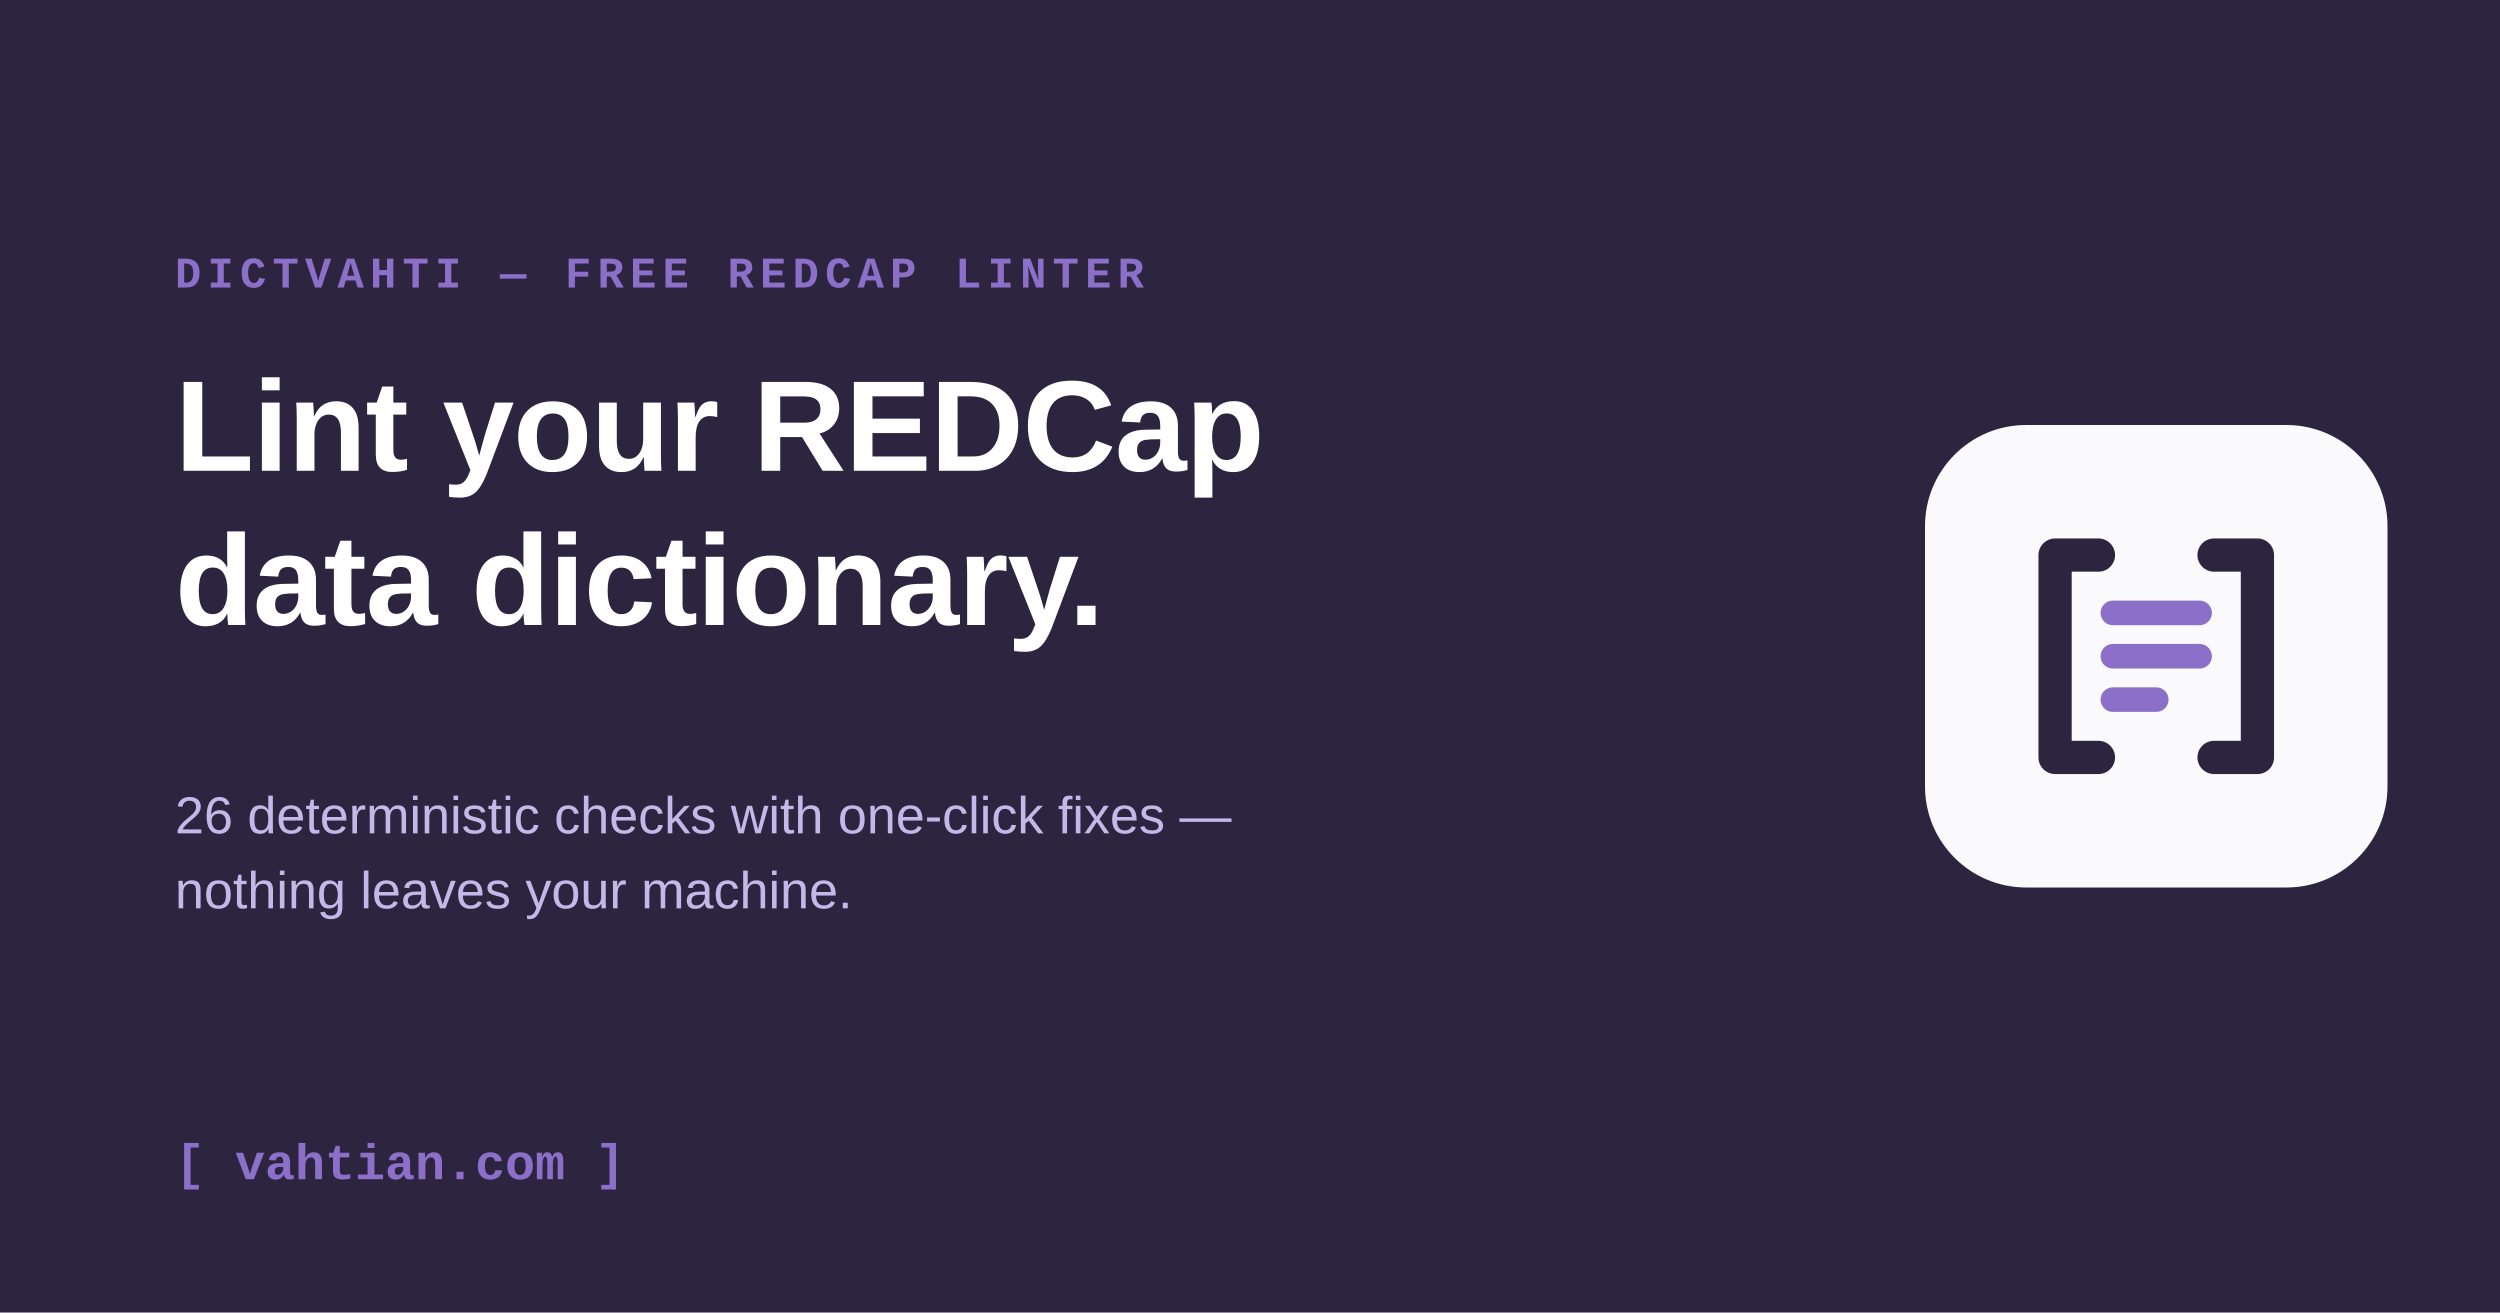
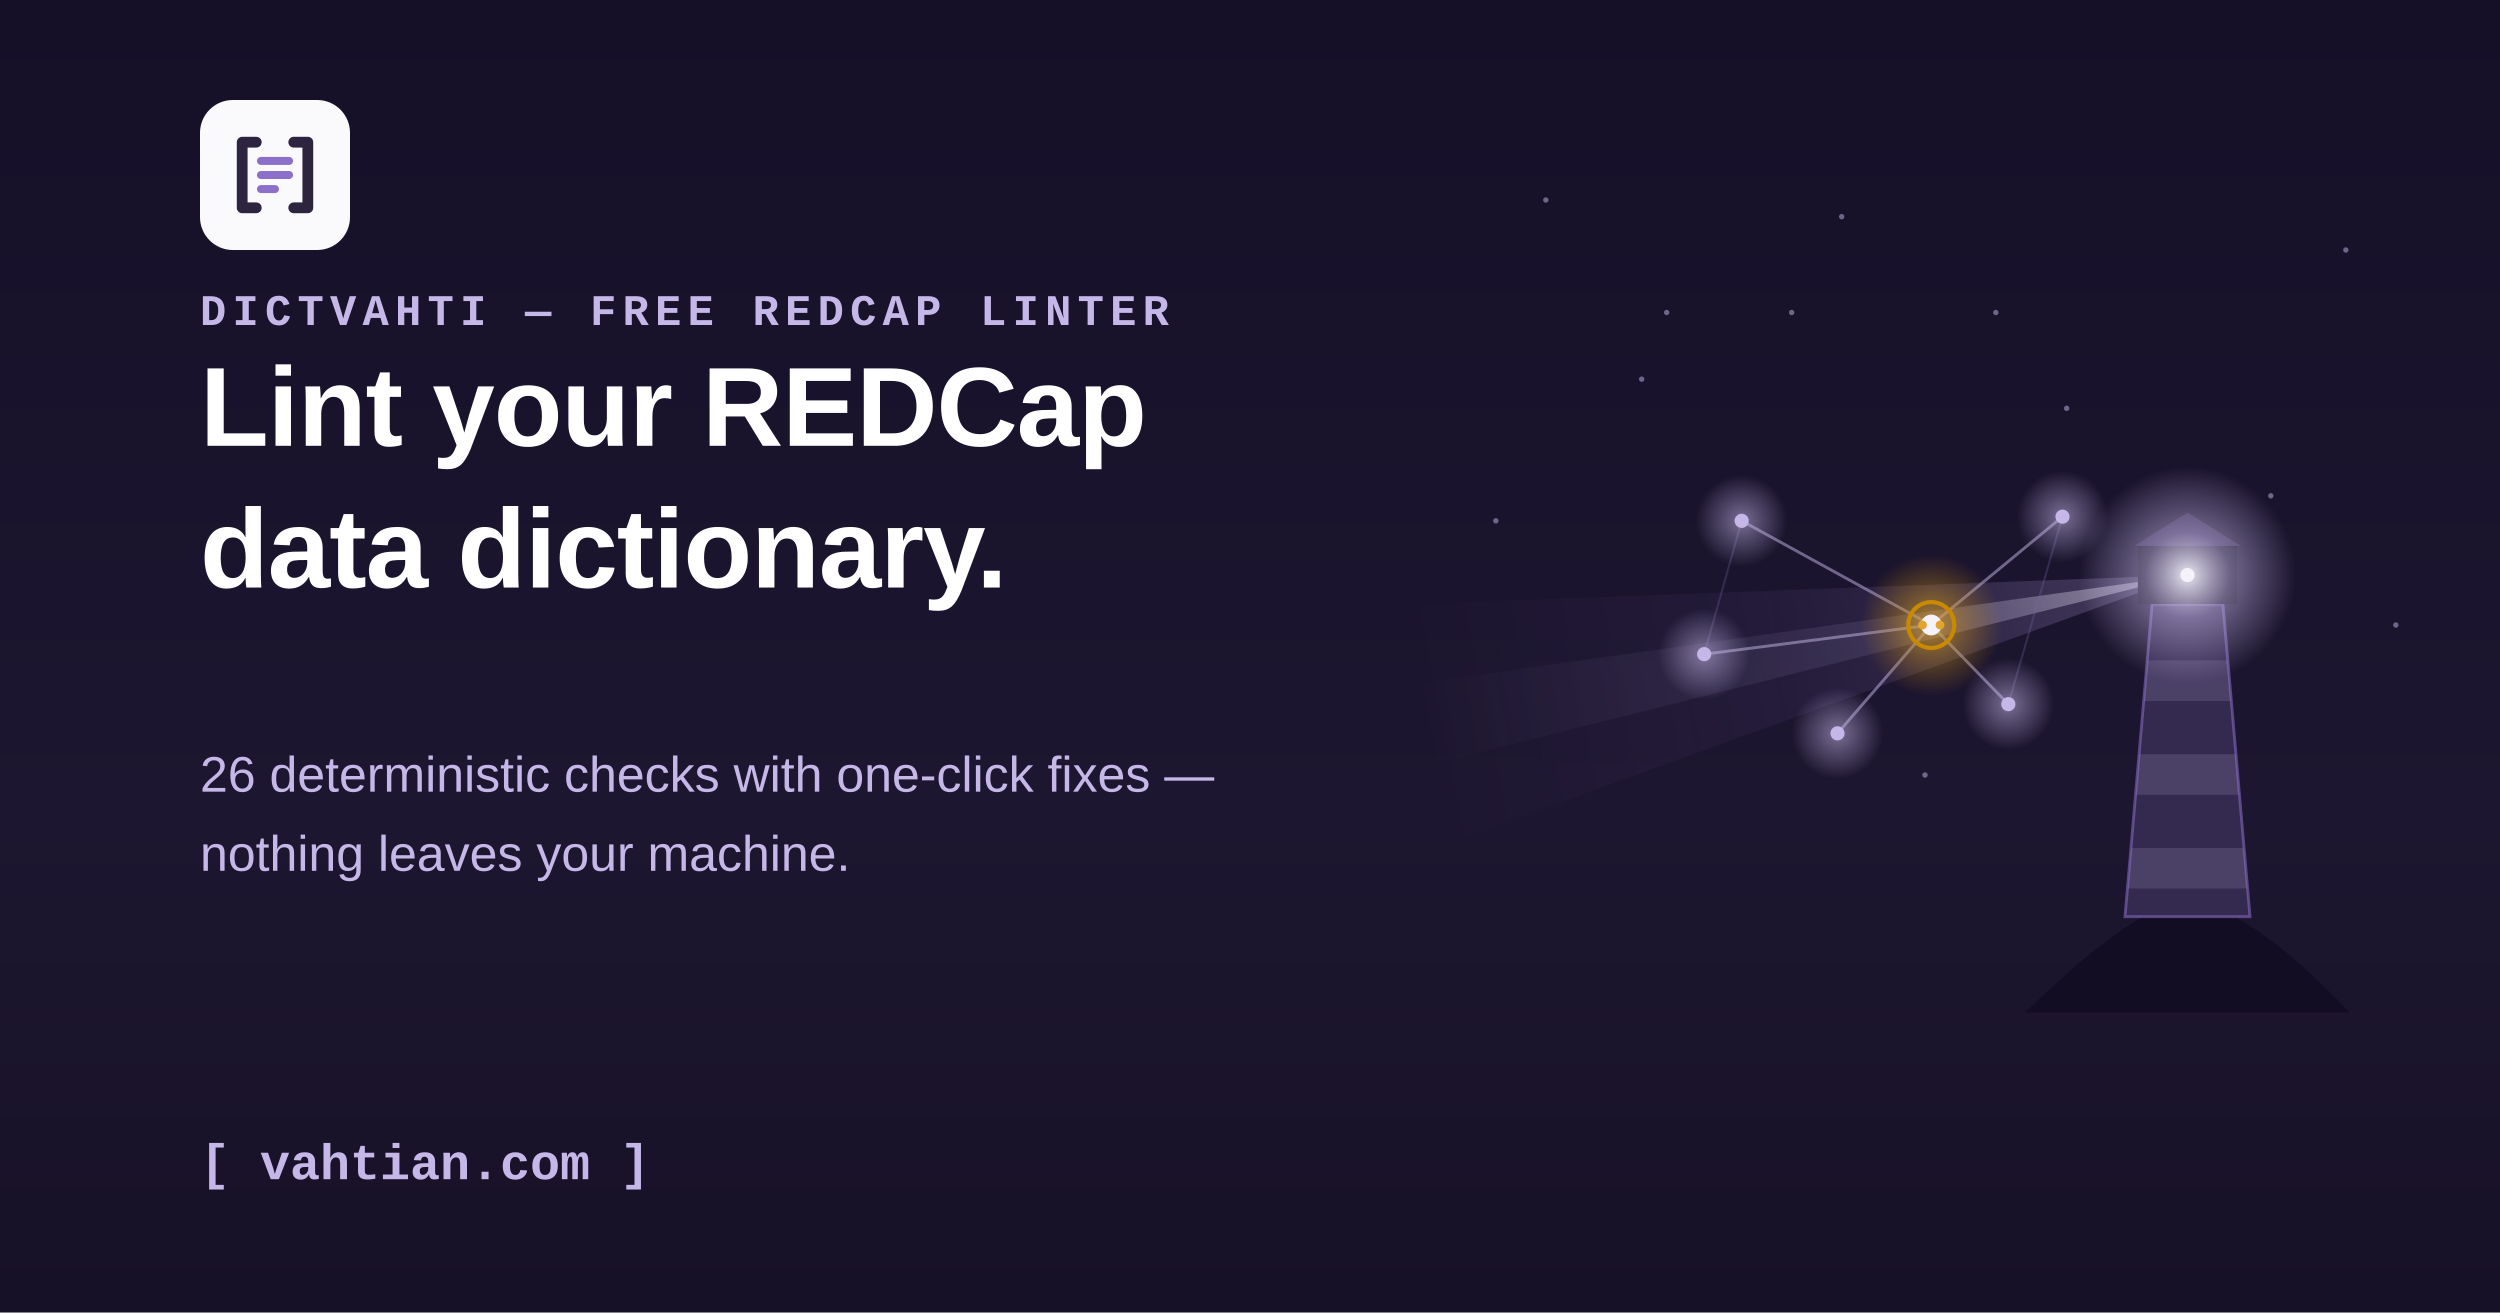
<svg xmlns="http://www.w3.org/2000/svg" width="1200" height="630" viewBox="0 0 1200 630" role="img" aria-label="dictvahti social card">
-   <rect width="1200" height="630" fill="#2D2440" />
-   <text x="84" y="138" font-family="Liberation Mono, DejaVu Sans Mono, monospace" font-size="21" font-weight="700" fill="#8B6FC9" letter-spacing="3">DICTVAHTI — FREE REDCAP LINTER</text>
-   <text x="84" y="226" font-family="Liberation Sans, DejaVu Sans, sans-serif" font-size="62" font-weight="700" fill="#FFFFFF" letter-spacing="-0.5">Lint your REDCap</text>
-   <text x="84" y="300" font-family="Liberation Sans, DejaVu Sans, sans-serif" font-size="62" font-weight="700" fill="#FFFFFF" letter-spacing="-0.5">data dictionary.</text>
-   <text x="84" y="400" font-family="Liberation Sans, DejaVu Sans, sans-serif" font-size="25" fill="#C5B8E8">26 deterministic checks with one-click fixes —</text>
-   <text x="84" y="436" font-family="Liberation Sans, DejaVu Sans, sans-serif" font-size="25" fill="#C5B8E8">nothing leaves your machine.</text>
-   <text x="84" y="566" font-family="Liberation Mono, DejaVu Sans Mono, monospace" font-size="24" font-weight="700" fill="#8B6FC9">[ vahtian.com ]</text>
-   <g transform="translate(924,204) scale(6.9375)">
+   <defs>
+     <linearGradient id="bg" x1="0" y1="0" x2="0" y2="1">
+       <stop offset="0" stop-color="#150f28" />
+       <stop offset="0.62" stop-color="#1d1630" />
+       <stop offset="1" stop-color="#171127" />
+     </linearGradient>
+     <radialGradient id="lampG">
+       <stop offset="0" stop-color="#F5F2FB" stop-opacity="0.95" />
+       <stop offset="0.4" stop-color="#C5B8E8" stop-opacity="0.5" />
+       <stop offset="1" stop-color="#C5B8E8" stop-opacity="0" />
+     </radialGradient>
+     <radialGradient id="nodeG">
+       <stop offset="0" stop-color="#C5B8E8" stop-opacity="0.55" />
+       <stop offset="1" stop-color="#C5B8E8" stop-opacity="0" />
+     </radialGradient>
+     <radialGradient id="amberG">
+       <stop offset="0" stop-color="#E0A52A" stop-opacity="0.7" />
+       <stop offset="1" stop-color="#C98A00" stop-opacity="0" />
+     </radialGradient>
+     <linearGradient id="beamG" gradientUnits="userSpaceOnUse" x1="1050" y1="276" x2="681.5" y2="347.9">
+       <stop offset="0" stop-color="#C5B8E8" stop-opacity="0.26" />
+       <stop offset="0.55" stop-color="#8B6FC9" stop-opacity="0.07" />
+       <stop offset="1" stop-color="#8B6FC9" stop-opacity="0" />
+     </linearGradient>
+     <linearGradient id="beamCoreG" gradientUnits="userSpaceOnUse" x1="1050" y1="276" x2="681.5" y2="347.9">
+       <stop offset="0" stop-color="#F5F2FB" stop-opacity="0.5" />
+       <stop offset="0.4" stop-color="#C5B8E8" stop-opacity="0.12" />
+       <stop offset="1" stop-color="#C5B8E8" stop-opacity="0" />
+     </linearGradient>
+   </defs>
+   <rect width="1200" height="630" fill="url(#bg)" />
+   <circle cx="742" cy="96" r="1.3" fill="#C5B8E8" opacity="0.5" />
+   <circle cx="800" cy="150" r="1.3" fill="#C5B8E8" opacity="0.5" />
+   <circle cx="884" cy="104" r="1.3" fill="#C5B8E8" opacity="0.5" />
+   <circle cx="958" cy="150" r="1.3" fill="#C5B8E8" opacity="0.5" />
+   <circle cx="1126" cy="120" r="1.3" fill="#C5B8E8" opacity="0.5" />
+   <circle cx="718" cy="250" r="1.3" fill="#C5B8E8" opacity="0.5" />
+   <circle cx="992" cy="196" r="1.3" fill="#C5B8E8" opacity="0.5" />
+   <circle cx="1150" cy="300" r="1.3" fill="#C5B8E8" opacity="0.5" />
+   <circle cx="860" cy="150" r="1.3" fill="#C5B8E8" opacity="0.5" />
+   <circle cx="924" cy="372" r="1.3" fill="#C5B8E8" opacity="0.5" />
+   <circle cx="788" cy="182" r="1.3" fill="#C5B8E8" opacity="0.5" />
+   <circle cx="1090" cy="238" r="1.3" fill="#C5B8E8" opacity="0.5" />
+   <polygon points="1050,276 692.7,405.5 670.3,290.3" fill="url(#beamG)" />
+   <polygon points="1050,276 681.4,368.3 673.7,329.0" fill="url(#beamCoreG)" />
+   <line x1="927" y1="300" x2="836" y2="250" stroke="#C5B8E8" stroke-width="1.4" opacity="0.5" />
+   <line x1="927" y1="300" x2="882" y2="352" stroke="#C5B8E8" stroke-width="1.4" opacity="0.5" />
+   <line x1="927" y1="300" x2="990" y2="248" stroke="#C5B8E8" stroke-width="1.4" opacity="0.5" />
+   <line x1="927" y1="300" x2="818" y2="314" stroke="#C5B8E8" stroke-width="1.4" opacity="0.5" />
+   <line x1="927" y1="300" x2="964" y2="338" stroke="#C5B8E8" stroke-width="1.4" opacity="0.5" />
+   <line x1="836" y1="250" x2="818" y2="314" stroke="#6f63a0" stroke-width="1" opacity="0.3" />
+   <line x1="990" y1="248" x2="964" y2="338" stroke="#6f63a0" stroke-width="1" opacity="0.3" />
+   <circle cx="927" cy="300" r="34" fill="url(#amberG)" />
+   <circle cx="927" cy="300" r="5" fill="#F5F2FB" />
+   <circle cx="927" cy="300" r="11" fill="none" stroke="#C98A00" stroke-width="2" />
+   <circle cx="922.8" cy="300" r="2.1" fill="#E0A52A" />
+   <circle cx="931.2" cy="300" r="2.1" fill="#E0A52A" />
+   <circle cx="836" cy="250" r="22" fill="url(#nodeG)" />
+   <circle cx="836" cy="250" r="3.4" fill="#C5B8E8" />
+   <circle cx="882" cy="352" r="22" fill="url(#nodeG)" />
+   <circle cx="882" cy="352" r="3.4" fill="#C5B8E8" />
+   <circle cx="990" cy="248" r="22" fill="url(#nodeG)" />
+   <circle cx="990" cy="248" r="3.4" fill="#C5B8E8" />
+   <circle cx="818" cy="314" r="22" fill="url(#nodeG)" />
+   <circle cx="818" cy="314" r="3.4" fill="#C5B8E8" />
+   <circle cx="964" cy="338" r="22" fill="url(#nodeG)" />
+   <circle cx="964" cy="338" r="3.4" fill="#C5B8E8" />
+   <path d="M972,486 Q1030,430 1050,434 Q1076,432 1128,486 Z" fill="#120d22" />
+   <polygon points="1020,440 1033,290 1067,290 1080,440" fill="#34294e" />
+   <polygon points="1030.66,317.0 1069.34,317.0 1071.03,336.5 1028.97,336.5" fill="#C5B8E8" opacity="0.16" />
+   <polygon points="1026.76,362.0 1073.24,362.0 1074.93,381.5 1025.07,381.5" fill="#C5B8E8" opacity="0.16" />
+   <polygon points="1022.86,407.0 1077.14,407.0 1078.83,426.5 1021.17,426.5" fill="#C5B8E8" opacity="0.16" />
+   <polygon points="1020,440 1033,290 1067,290 1080,440" fill="none" stroke="#8B6FC9" stroke-width="1.4" opacity="0.55" />
+   <rect x="1026.2" y="262" width="47.6" height="28" fill="#0f0b1c" />
+   <polygon points="1024.5,262 1050,246 1075.5,262" fill="#34294e" />
+   <circle cx="1050" cy="276" r="52" fill="url(#lampG)" />
+   <circle cx="1050" cy="276" r="3.4" fill="#F5F2FB" />
+   <g transform="translate(96,48) scale(2.25)">
    <rect width="32" height="32" rx="7" fill="#FAF9FC" />
    <g fill="none" stroke="#2D2440" stroke-width="2.3" stroke-linecap="round" stroke-linejoin="round">
      <path d="M12 9 H9 V23 H12" />
      <path d="M20 9 H23 V23 H20" />
    </g>
    <g fill="none" stroke="#8B6FC9" stroke-width="1.7" stroke-linecap="round" stroke-linejoin="round">
      <path d="M13 13 H19" />
      <path d="M13 16 H19" />
      <path d="M13 19 H16" />
    </g>
  </g>
+   <text x="96" y="156" font-family="Liberation Mono, DejaVu Sans Mono, monospace" font-size="21" font-weight="700" fill="#C5B8E8" letter-spacing="3">DICTVAHTI — FREE REDCAP LINTER</text>
+   <text x="96" y="214" font-family="Liberation Sans, DejaVu Sans, sans-serif" font-size="54" font-weight="700" fill="#FFFFFF" letter-spacing="-0.5">Lint your REDCap</text>
+   <text x="96" y="282" font-family="Liberation Sans, DejaVu Sans, sans-serif" font-size="54" font-weight="700" fill="#FFFFFF" letter-spacing="-0.5">data dictionary.</text>
+   <text x="96" y="380" font-family="Liberation Sans, DejaVu Sans, sans-serif" font-size="24" fill="#C5B8E8">26 deterministic checks with one-click fixes —</text>
+   <text x="96" y="418" font-family="Liberation Sans, DejaVu Sans, sans-serif" font-size="24" fill="#C5B8E8">nothing leaves your machine.</text>
+   <text x="96" y="566" font-family="Liberation Mono, DejaVu Sans Mono, monospace" font-size="24" font-weight="700" fill="#C5B8E8">[ vahtian.com ]</text>
</svg>
